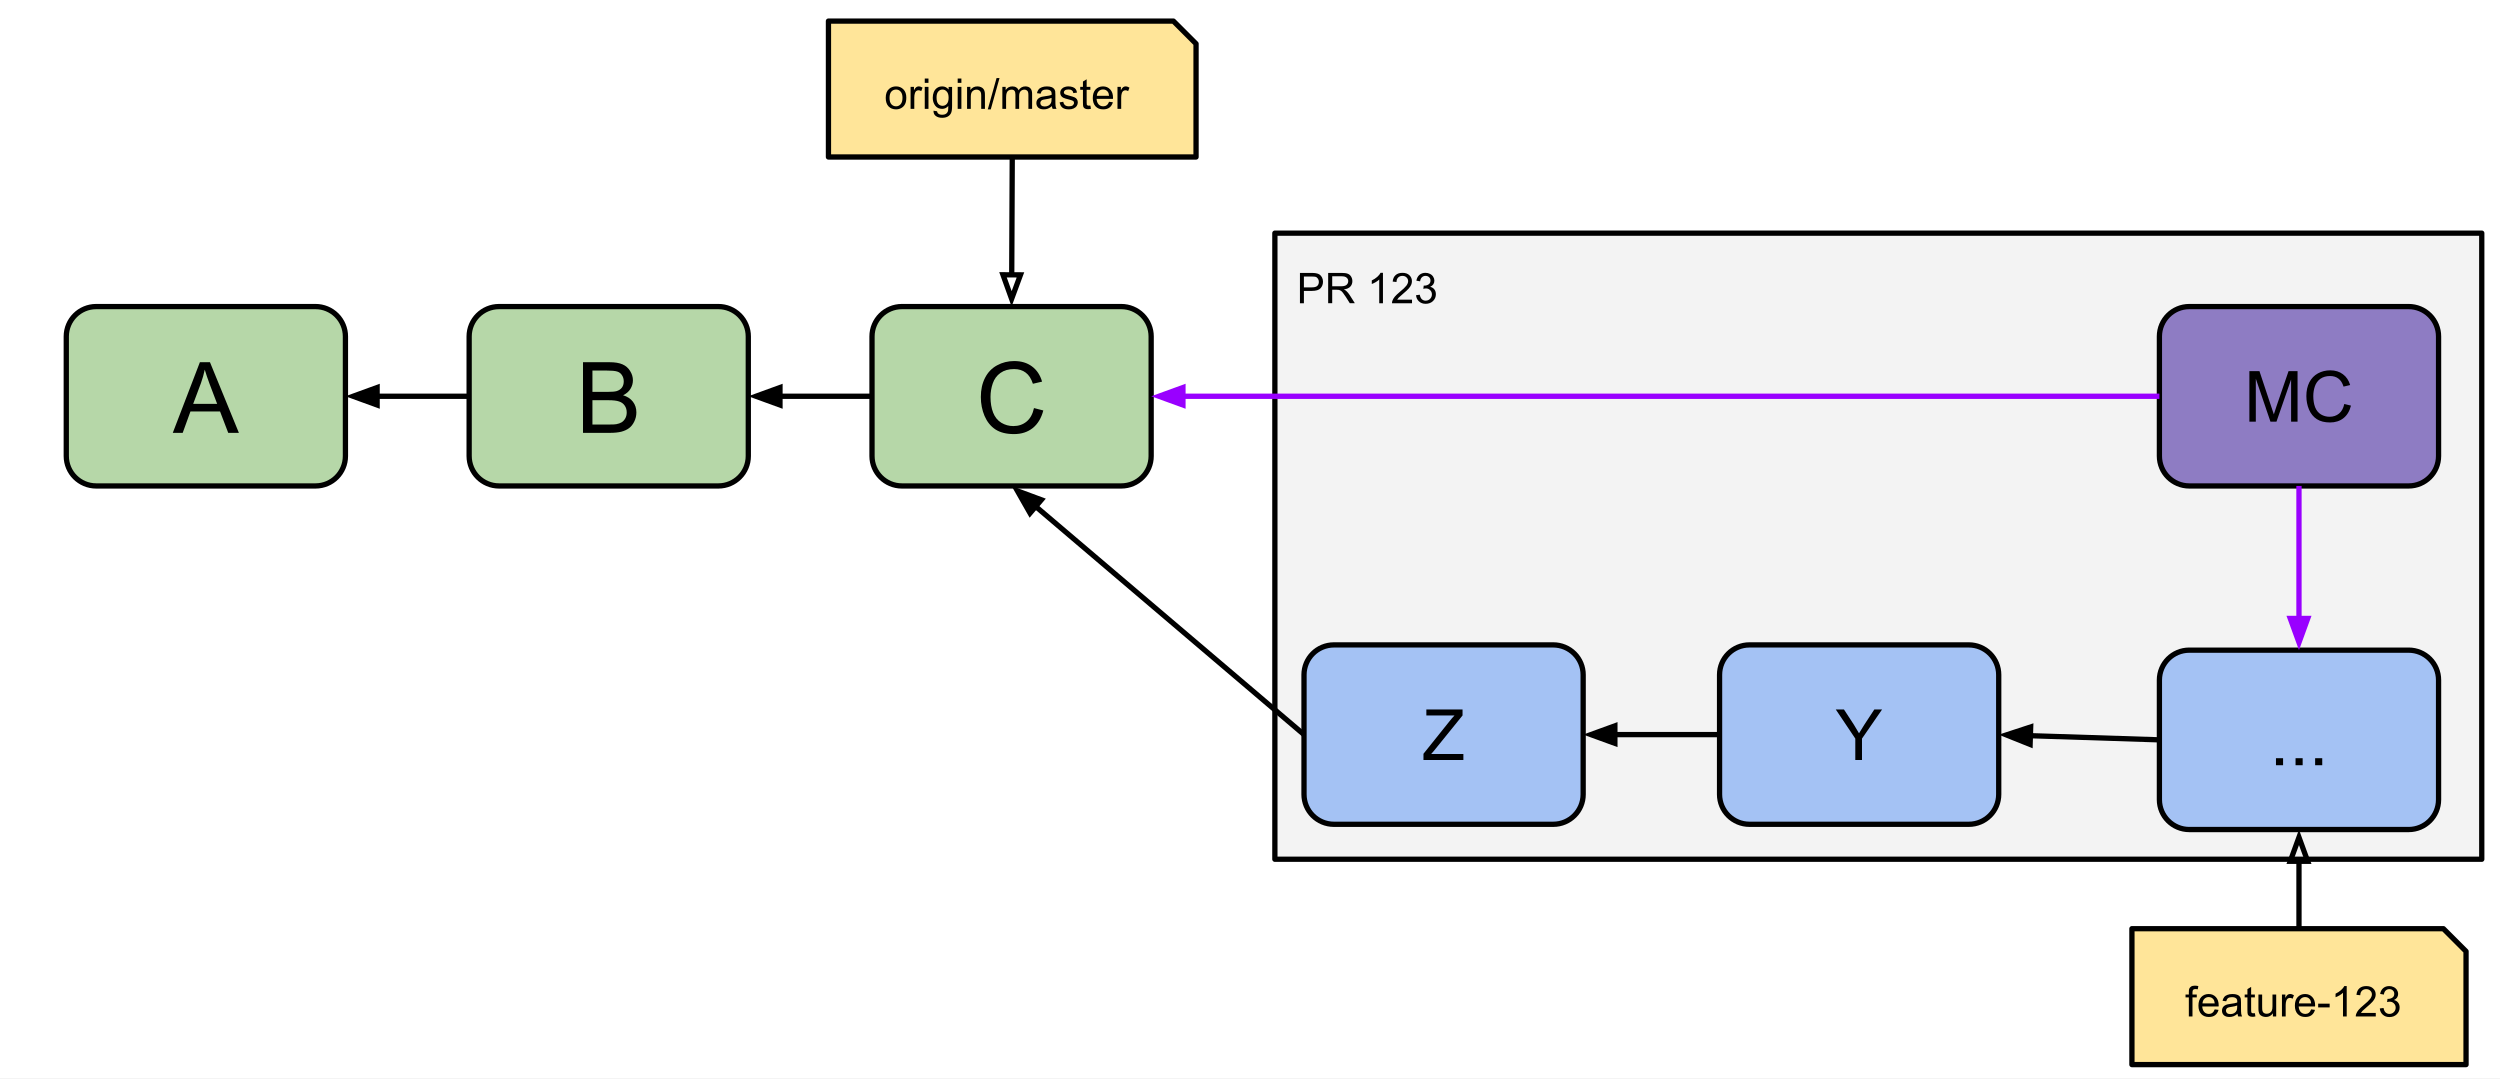
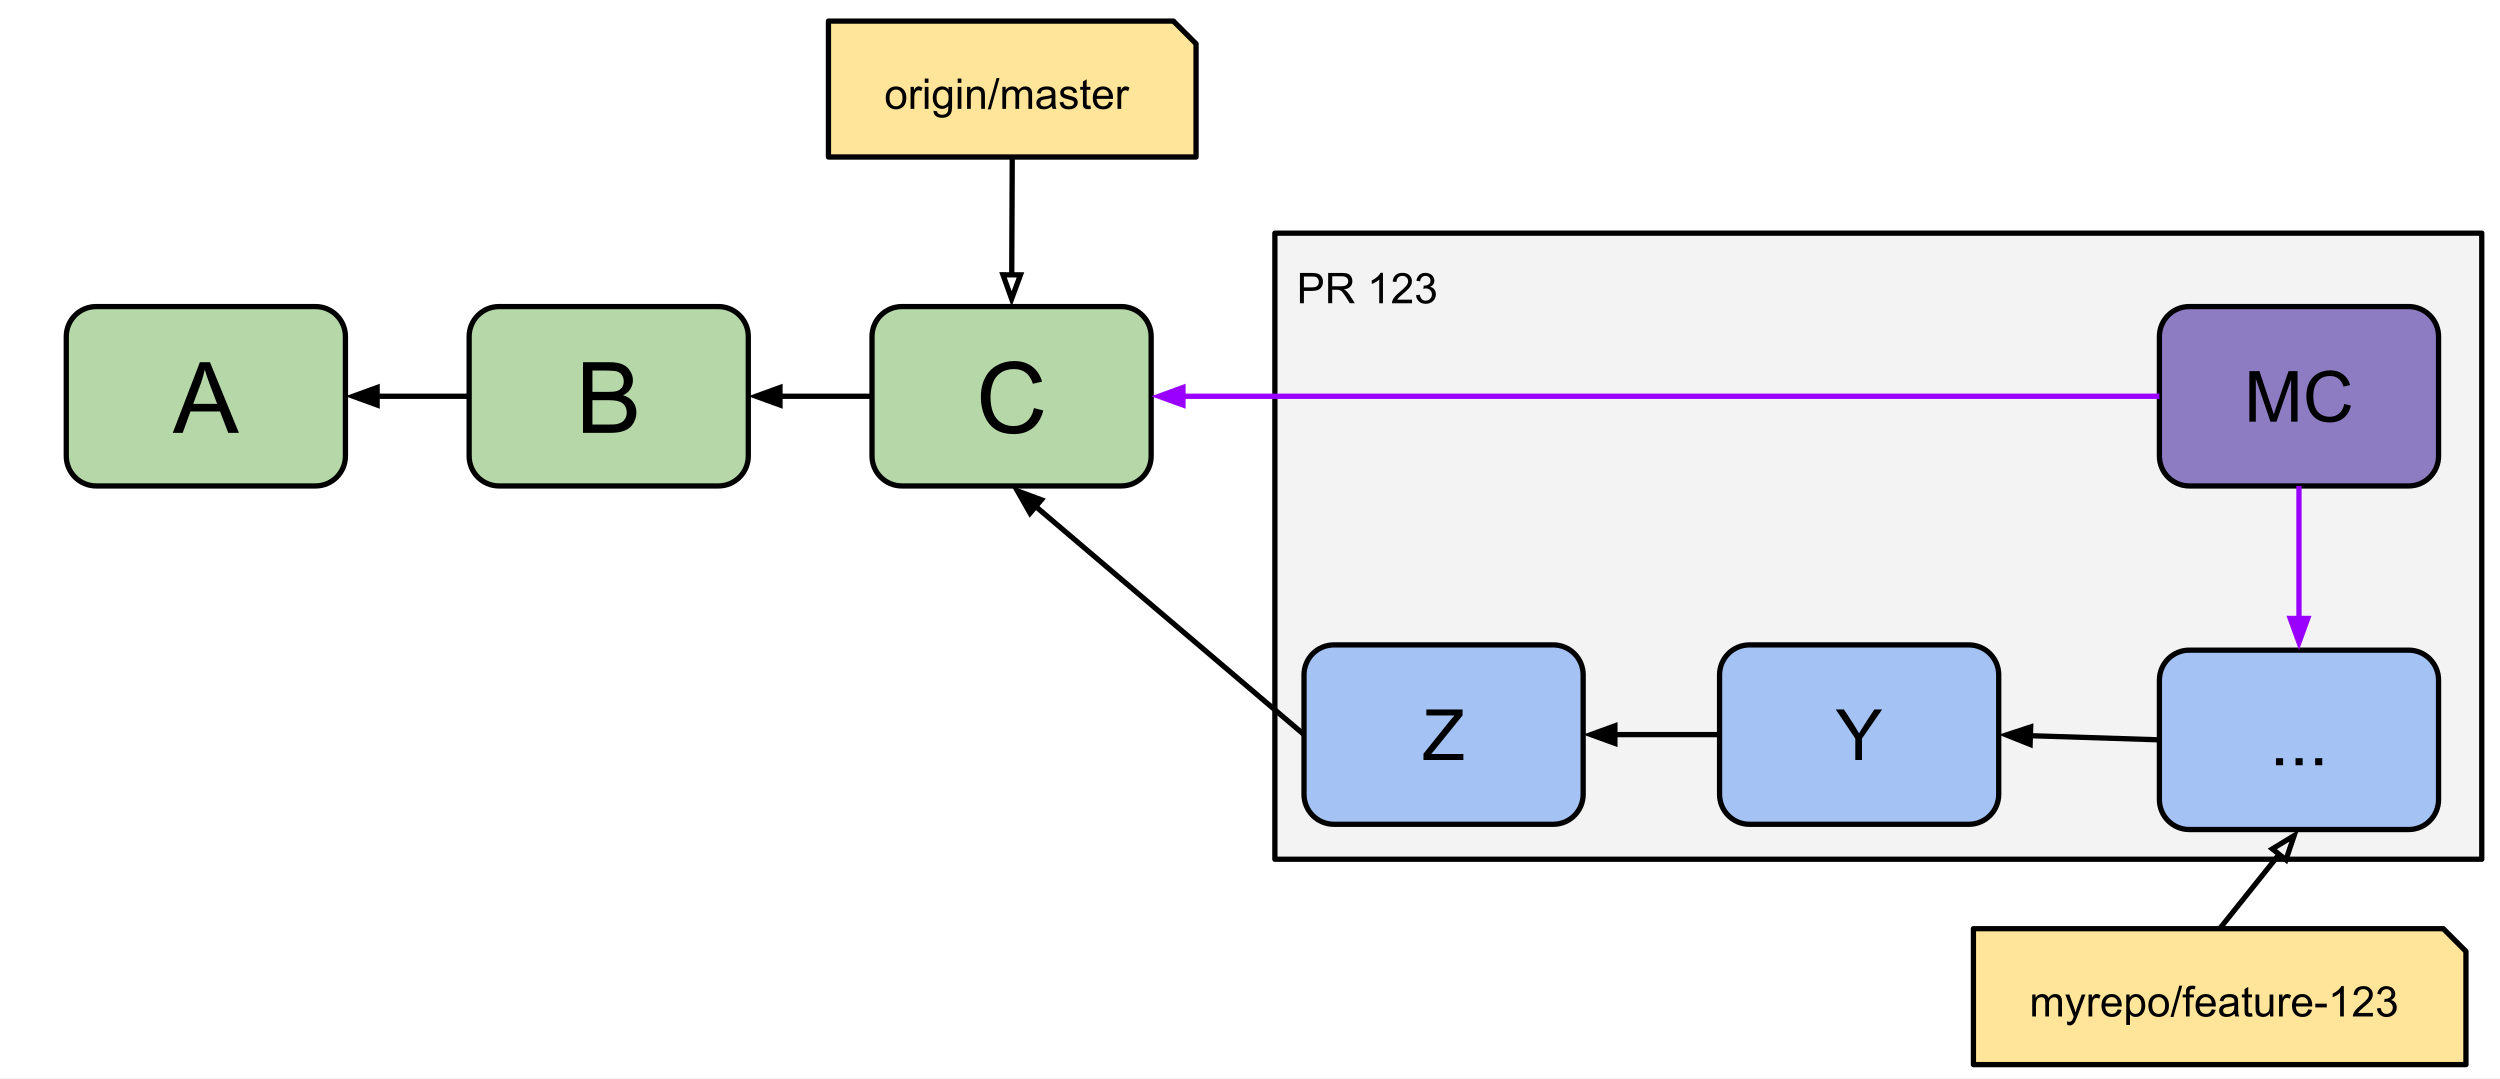
<svg xmlns="http://www.w3.org/2000/svg" version="1.1" viewBox="0.0 0.0 472.745 203.892" fill="none" stroke="none" stroke-linecap="square" stroke-miterlimit="10">
  <clipPath id="p.0">
    <path d="m0 0l472.745 0l0 203.892l-472.745 0l0 -203.892z" clip-rule="nonzero" />
  </clipPath>
  <g clip-path="url(#p.0)">
    <path fill="#ffffff" d="m0 0l472.745 0l0 203.892l-472.745 0z" fill-rule="evenodd" />
    <path fill="#f3f3f3" d="m241.076 44.089l228.22 0l0 118.394l-228.22 0z" fill-rule="evenodd" />
    <path stroke="#000000" stroke-width="1.0" stroke-linejoin="round" stroke-linecap="butt" d="m241.076 44.089l228.22 0l0 118.394l-228.22 0z" fill-rule="evenodd" />
    <path fill="#b6d7a8" d="m12.533 63.625l0 0c0 -3.122 2.531 -5.654 5.654 -5.654l41.48 0c1.499 0 2.937 0.596 3.998 1.656c1.06 1.06 1.656 2.498 1.656 3.998l0 22.614c0 3.122 -2.531 5.654 -5.654 5.654l-41.48 0c-3.122 0 -5.654 -2.531 -5.654 -5.654z" fill-rule="evenodd" />
    <path stroke="#000000" stroke-width="1.0" stroke-linejoin="round" stroke-linecap="butt" d="m12.533 63.625l0 0c0 -3.122 2.531 -5.654 5.654 -5.654l41.48 0c1.499 0 2.937 0.596 3.998 1.656c1.06 1.06 1.656 2.498 1.656 3.998l0 22.614c0 3.122 -2.531 5.654 -5.654 5.654l-41.48 0c-3.122 0 -5.654 -2.531 -5.654 -5.654z" fill-rule="evenodd" />
    <path fill="#000000" d="m32.673 81.852l5.125 -13.359l1.906 0l5.469 13.359l-2.016 0l-1.547 -4.047l-5.594 0l-1.469 4.047l-1.875 0zm3.859 -5.484l4.531 0l-1.406 -3.703q-0.625 -1.688 -0.938 -2.766q-0.266 1.281 -0.719 2.547l-1.469 3.922z" fill-rule="nonzero" />
    <path fill="#b6d7a8" d="m88.714 63.625l0 0c0 -3.122 2.531 -5.654 5.654 -5.654l41.48 0c1.499 0 2.937 0.596 3.998 1.656c1.06 1.06 1.656 2.498 1.656 3.998l0 22.614c0 3.122 -2.531 5.654 -5.654 5.654l-41.48 0c-3.122 0 -5.654 -2.531 -5.654 -5.654z" fill-rule="evenodd" />
    <path stroke="#000000" stroke-width="1.0" stroke-linejoin="round" stroke-linecap="butt" d="m88.714 63.625l0 0c0 -3.122 2.531 -5.654 5.654 -5.654l41.48 0c1.499 0 2.937 0.596 3.998 1.656c1.06 1.06 1.656 2.498 1.656 3.998l0 22.614c0 3.122 -2.531 5.654 -5.654 5.654l-41.48 0c-3.122 0 -5.654 -2.531 -5.654 -5.654z" fill-rule="evenodd" />
    <path fill="#000000" d="m110.245 81.852l0 -13.359l5.016 0q1.531 0 2.453 0.406q0.922 0.406 1.438 1.25q0.531 0.844 0.531 1.766q0 0.859 -0.469 1.625q-0.453 0.75 -1.391 1.203q1.203 0.359 1.859 1.219q0.656 0.859 0.656 2.016q0 0.938 -0.406 1.75q-0.391 0.797 -0.984 1.234q-0.578 0.438 -1.453 0.672q-0.875 0.219 -2.156 0.219l-5.094 0zm1.781 -7.75l2.875 0q1.188 0 1.688 -0.141q0.672 -0.203 1.016 -0.672q0.344 -0.469 0.344 -1.172q0 -0.656 -0.328 -1.156q-0.312 -0.516 -0.906 -0.703q-0.594 -0.188 -2.031 -0.188l-2.656 0l0 4.031zm0 6.172l3.312 0q0.859 0 1.203 -0.062q0.609 -0.109 1.016 -0.359q0.422 -0.266 0.688 -0.75q0.266 -0.484 0.266 -1.125q0 -0.75 -0.391 -1.297q-0.375 -0.547 -1.062 -0.766q-0.672 -0.234 -1.953 -0.234l-3.078 0l0 4.594z" fill-rule="nonzero" />
    <path fill="#b6d7a8" d="m164.895 63.625l0 0c0 -3.122 2.531 -5.654 5.654 -5.654l41.48 0c1.499 0 2.937 0.596 3.998 1.656c1.06 1.06 1.656 2.498 1.656 3.998l0 22.614c0 3.122 -2.531 5.654 -5.654 5.654l-41.48 0c-3.122 0 -5.654 -2.531 -5.654 -5.654z" fill-rule="evenodd" />
    <path stroke="#000000" stroke-width="1.0" stroke-linejoin="round" stroke-linecap="butt" d="m164.895 63.625l0 0c0 -3.122 2.531 -5.654 5.654 -5.654l41.48 0c1.499 0 2.937 0.596 3.998 1.656c1.06 1.06 1.656 2.498 1.656 3.998l0 22.614c0 3.122 -2.531 5.654 -5.654 5.654l-41.48 0c-3.122 0 -5.654 -2.531 -5.654 -5.654z" fill-rule="evenodd" />
    <path fill="#000000" d="m195.521 77.164l1.766 0.453q-0.562 2.172 -2.0 3.328q-1.438 1.141 -3.531 1.141q-2.156 0 -3.516 -0.875q-1.344 -0.891 -2.062 -2.547q-0.703 -1.672 -0.703 -3.594q0 -2.078 0.797 -3.625q0.797 -1.562 2.266 -2.359q1.484 -0.812 3.25 -0.812q2.0 0 3.359 1.016q1.375 1.016 1.906 2.875l-1.734 0.406q-0.469 -1.453 -1.359 -2.109q-0.875 -0.672 -2.203 -0.672q-1.547 0 -2.578 0.734q-1.031 0.734 -1.453 1.984q-0.422 1.234 -0.422 2.562q0 1.703 0.5 2.969q0.5 1.266 1.547 1.906q1.047 0.625 2.266 0.625q1.484 0 2.516 -0.859q1.031 -0.859 1.391 -2.547z" fill-rule="nonzero" />
    <path fill="#a4c2f4" d="m246.585 127.604l0 0c0 -3.122 2.531 -5.654 5.654 -5.654l41.48 0c1.499 0 2.937 0.596 3.998 1.656c1.06 1.06 1.656 2.498 1.656 3.998l0 22.614c0 3.122 -2.531 5.654 -5.654 5.654l-41.48 0c-3.122 0 -5.654 -2.531 -5.654 -5.654z" fill-rule="evenodd" />
    <path stroke="#000000" stroke-width="1.0" stroke-linejoin="round" stroke-linecap="butt" d="m246.585 127.604l0 0c0 -3.122 2.531 -5.654 5.654 -5.654l41.48 0c1.499 0 2.937 0.596 3.998 1.656c1.06 1.06 1.656 2.498 1.656 3.998l0 22.614c0 3.122 -2.531 5.654 -5.654 5.654l-41.48 0c-3.122 0 -5.654 -2.531 -5.654 -5.654z" fill-rule="evenodd" />
    <path fill="#000000" d="m269.174 143.711l0 -1.172l4.891 -6.109q0.516 -0.656 0.984 -1.141l-5.328 0l0 -1.125l6.844 0l0 1.125l-5.359 6.625l-0.578 0.672l6.094 0l0 1.125l-7.547 0z" fill-rule="nonzero" />
    <path fill="#a4c2f4" d="m325.165 127.604l0 0c0 -3.122 2.531 -5.654 5.654 -5.654l41.48 0c1.499 0 2.937 0.596 3.998 1.656c1.06 1.06 1.656 2.498 1.656 3.998l0 22.614c0 3.122 -2.531 5.654 -5.654 5.654l-41.48 0c-3.122 0 -5.654 -2.531 -5.654 -5.654z" fill-rule="evenodd" />
    <path stroke="#000000" stroke-width="1.0" stroke-linejoin="round" stroke-linecap="butt" d="m325.165 127.604l0 0c0 -3.122 2.531 -5.654 5.654 -5.654l41.48 0c1.499 0 2.937 0.596 3.998 1.656c1.06 1.06 1.656 2.498 1.656 3.998l0 22.614c0 3.122 -2.531 5.654 -5.654 5.654l-41.48 0c-3.122 0 -5.654 -2.531 -5.654 -5.654z" fill-rule="evenodd" />
    <path fill="#000000" d="m350.833 143.711l0 -4.047l-3.688 -5.5l1.547 0l1.875 2.875q0.516 0.812 0.969 1.625q0.438 -0.75 1.047 -1.688l1.844 -2.812l1.469 0l-3.797 5.5l0 4.047l-1.266 0z" fill-rule="nonzero" />
    <path fill="#a4c2f4" d="m408.339 128.596l0 0c0 -3.122 2.531 -5.654 5.654 -5.654l41.48 0c1.499 0 2.937 0.596 3.998 1.656c1.06 1.06 1.656 2.498 1.656 3.998l0 22.614c0 3.122 -2.531 5.654 -5.654 5.654l-41.48 0c-3.122 0 -5.654 -2.531 -5.654 -5.654z" fill-rule="evenodd" />
    <path stroke="#000000" stroke-width="1.0" stroke-linejoin="round" stroke-linecap="butt" d="m408.339 128.596l0 0c0 -3.122 2.531 -5.654 5.654 -5.654l41.48 0c1.499 0 2.937 0.596 3.998 1.656c1.06 1.06 1.656 2.498 1.656 3.998l0 22.614c0 3.122 -2.531 5.654 -5.654 5.654l-41.48 0c-3.122 0 -5.654 -2.531 -5.654 -5.654z" fill-rule="evenodd" />
    <path fill="#000000" d="m430.381 144.703l0 -1.328l1.344 0l0 1.328l-1.344 0zm3.703 0l0 -1.328l1.344 0l0 1.328l-1.344 0zm3.703 0l0 -1.328l1.344 0l0 1.328l-1.344 0z" fill-rule="nonzero" />
    <path fill="#000000" fill-opacity="0.0" d="m88.714 74.932l-23.402 0" fill-rule="evenodd" />
    <path stroke="#000000" stroke-width="1.0" stroke-linejoin="round" stroke-linecap="butt" d="m88.714 74.932l-17.402 0" fill-rule="evenodd" />
    <path fill="#000000" stroke="#000000" stroke-width="1.0" stroke-linecap="butt" d="m71.312 73.28l-4.538 1.652l4.538 1.652z" fill-rule="evenodd" />
    <path fill="#000000" fill-opacity="0.0" d="m164.895 74.932l-23.402 0" fill-rule="evenodd" />
    <path stroke="#000000" stroke-width="1.0" stroke-linejoin="round" stroke-linecap="butt" d="m164.895 74.932l-17.402 0" fill-rule="evenodd" />
    <path fill="#000000" stroke="#000000" stroke-width="1.0" stroke-linecap="butt" d="m147.493 73.28l-4.538 1.652l4.538 1.652z" fill-rule="evenodd" />
    <path fill="#000000" fill-opacity="0.0" d="m246.585 138.911l-55.307 -47.024" fill-rule="evenodd" />
    <path stroke="#000000" stroke-width="1.0" stroke-linejoin="round" stroke-linecap="butt" d="m246.585 138.911l-50.736 -43.137" fill-rule="evenodd" />
    <path fill="#000000" stroke="#000000" stroke-width="1.0" stroke-linecap="butt" d="m196.919 94.515l-4.527 -1.681l2.387 4.198z" fill-rule="evenodd" />
    <path fill="#000000" fill-opacity="0.0" d="m325.165 138.911l-25.795 0" fill-rule="evenodd" />
    <path stroke="#000000" stroke-width="1.0" stroke-linejoin="round" stroke-linecap="butt" d="m325.165 138.911l-19.795 0" fill-rule="evenodd" />
    <path fill="#000000" stroke="#000000" stroke-width="1.0" stroke-linecap="butt" d="m305.37 137.259l-4.538 1.652l4.538 1.652z" fill-rule="evenodd" />
    <path fill="#ffe599" d="m156.659 3.987l65.228 0l4.284 4.284l0 21.417l-69.512 0z" fill-rule="evenodd" />
    <path stroke="#000000" stroke-width="1.0" stroke-linejoin="round" stroke-linecap="butt" d="m156.659 3.987l65.228 0l4.284 4.284l0 21.417l-69.512 0z" fill-rule="evenodd" />
    <path fill="#000000" d="m167.49 18.51q0 -1.156 0.641 -1.703q0.531 -0.469 1.312 -0.469q0.844 0 1.391 0.562q0.547 0.562 0.547 1.547q0 0.812 -0.25 1.266q-0.234 0.453 -0.703 0.719q-0.453 0.25 -0.984 0.25q-0.875 0 -1.422 -0.562q-0.531 -0.562 -0.531 -1.609zm0.719 0q0 0.797 0.344 1.203q0.359 0.391 0.891 0.391q0.516 0 0.859 -0.391q0.359 -0.406 0.359 -1.219q0 -0.781 -0.359 -1.172q-0.344 -0.391 -0.859 -0.391q-0.531 0 -0.891 0.391q-0.344 0.391 -0.344 1.188zm3.98 2.078l0 -4.156l0.641 0l0 0.641q0.234 -0.453 0.438 -0.594q0.219 -0.141 0.453 -0.141q0.359 0 0.734 0.234l-0.25 0.656q-0.25 -0.156 -0.516 -0.156q-0.234 0 -0.422 0.141q-0.172 0.141 -0.25 0.375q-0.125 0.375 -0.125 0.828l0 2.172l-0.703 0zm2.68 -4.922l0 -0.812l0.703 0l0 0.812l-0.703 0zm0 4.922l0 -4.156l0.703 0l0 4.156l-0.703 0zm1.652 0.344l0.672 0.109q0.047 0.312 0.25 0.453q0.25 0.203 0.703 0.203q0.5 0 0.766 -0.203q0.266 -0.188 0.359 -0.547q0.047 -0.219 0.047 -0.906q-0.469 0.547 -1.156 0.547q-0.844 0 -1.312 -0.609q-0.469 -0.625 -0.469 -1.484q0 -0.594 0.203 -1.094q0.219 -0.516 0.625 -0.781q0.406 -0.281 0.969 -0.281q0.734 0 1.203 0.594l0 -0.5l0.656 0l0 3.594q0 0.969 -0.203 1.375q-0.203 0.406 -0.625 0.641q-0.422 0.234 -1.047 0.234q-0.75 0 -1.203 -0.344q-0.453 -0.328 -0.438 -1.0zm0.578 -2.5q0 0.828 0.312 1.203q0.328 0.375 0.828 0.375q0.484 0 0.812 -0.375q0.328 -0.375 0.328 -1.172q0 -0.766 -0.344 -1.141q-0.344 -0.391 -0.812 -0.391q-0.469 0 -0.797 0.375q-0.328 0.375 -0.328 1.125zm3.996 -2.766l0 -0.812l0.703 0l0 0.812l-0.703 0zm0 4.922l0 -4.156l0.703 0l0 4.156l-0.703 0zm1.777 0l0 -4.156l0.625 0l0 0.594q0.469 -0.688 1.328 -0.688q0.375 0 0.688 0.141q0.312 0.141 0.469 0.359q0.156 0.219 0.219 0.516q0.047 0.188 0.047 0.688l0 2.547l-0.703 0l0 -2.531q0 -0.422 -0.094 -0.625q-0.078 -0.219 -0.297 -0.344q-0.203 -0.141 -0.484 -0.141q-0.438 0 -0.766 0.297q-0.328 0.281 -0.328 1.078l0 2.266l-0.703 0zm3.918 0.094l1.656 -5.922l0.562 0l-1.656 5.922l-0.562 0zm2.754 -0.094l0 -4.156l0.625 0l0 0.594q0.203 -0.312 0.516 -0.5q0.328 -0.188 0.75 -0.188q0.453 0 0.75 0.203q0.297 0.188 0.422 0.531q0.484 -0.734 1.281 -0.734q0.609 0 0.938 0.344q0.344 0.344 0.344 1.062l0 2.844l-0.703 0l0 -2.609q0 -0.422 -0.078 -0.609q-0.062 -0.188 -0.25 -0.297q-0.172 -0.125 -0.406 -0.125q-0.438 0 -0.734 0.297q-0.281 0.297 -0.281 0.938l0 2.406l-0.703 0l0 -2.703q0 -0.469 -0.172 -0.703q-0.172 -0.234 -0.562 -0.234q-0.297 0 -0.562 0.156q-0.25 0.156 -0.359 0.469q-0.109 0.297 -0.109 0.859l0 2.156l-0.703 0zm9.367 -0.516q-0.391 0.328 -0.75 0.469q-0.359 0.141 -0.781 0.141q-0.672 0 -1.047 -0.328q-0.359 -0.344 -0.359 -0.859q0 -0.312 0.125 -0.562q0.141 -0.25 0.359 -0.391q0.234 -0.156 0.516 -0.234q0.203 -0.062 0.625 -0.109q0.859 -0.109 1.25 -0.25q0.016 -0.141 0.016 -0.172q0 -0.438 -0.203 -0.609q-0.266 -0.234 -0.797 -0.234q-0.5 0 -0.734 0.172q-0.234 0.172 -0.359 0.609l-0.688 -0.094q0.094 -0.438 0.312 -0.703q0.219 -0.281 0.625 -0.422q0.406 -0.156 0.938 -0.156q0.531 0 0.859 0.125q0.344 0.125 0.5 0.328q0.156 0.188 0.219 0.469q0.031 0.188 0.031 0.656l0 0.938q0 0.969 0.047 1.234q0.047 0.266 0.172 0.5l-0.734 0q-0.109 -0.219 -0.141 -0.516zm-0.062 -1.562q-0.375 0.156 -1.141 0.266q-0.438 0.062 -0.625 0.141q-0.172 0.078 -0.266 0.234q-0.094 0.141 -0.094 0.328q0 0.281 0.203 0.469q0.219 0.188 0.625 0.188q0.406 0 0.719 -0.172q0.328 -0.188 0.469 -0.5q0.109 -0.234 0.109 -0.703l0 -0.25zm1.527 0.844l0.688 -0.109q0.062 0.406 0.328 0.641q0.266 0.219 0.75 0.219q0.484 0 0.719 -0.188q0.234 -0.203 0.234 -0.469q0 -0.25 -0.203 -0.375q-0.141 -0.094 -0.719 -0.25q-0.781 -0.188 -1.078 -0.328q-0.297 -0.141 -0.453 -0.391q-0.156 -0.266 -0.156 -0.562q0 -0.281 0.125 -0.516q0.141 -0.234 0.359 -0.391q0.156 -0.125 0.438 -0.203q0.281 -0.094 0.609 -0.094q0.484 0 0.859 0.141q0.375 0.141 0.547 0.391q0.172 0.234 0.234 0.641l-0.688 0.094q-0.047 -0.328 -0.266 -0.5q-0.219 -0.188 -0.641 -0.188q-0.484 0 -0.688 0.172q-0.203 0.156 -0.203 0.375q0 0.125 0.078 0.234q0.094 0.125 0.281 0.188q0.094 0.047 0.609 0.188q0.75 0.203 1.047 0.328q0.297 0.125 0.453 0.375q0.172 0.234 0.172 0.594q0 0.344 -0.203 0.656q-0.203 0.312 -0.594 0.484q-0.375 0.172 -0.875 0.172q-0.797 0 -1.234 -0.328q-0.422 -0.344 -0.531 -1.0zm5.812 0.609l0.109 0.609q-0.297 0.078 -0.531 0.078q-0.391 0 -0.609 -0.125q-0.203 -0.125 -0.297 -0.312q-0.078 -0.203 -0.078 -0.844l0 -2.391l-0.516 0l0 -0.547l0.516 0l0 -1.016l0.703 -0.422l0 1.438l0.703 0l0 0.547l-0.703 0l0 2.438q0 0.297 0.031 0.391q0.047 0.078 0.125 0.125q0.078 0.047 0.234 0.047q0.125 0 0.312 -0.016zm3.535 -0.719l0.719 0.094q-0.172 0.641 -0.641 1.0q-0.453 0.344 -1.188 0.344q-0.906 0 -1.438 -0.562q-0.531 -0.562 -0.531 -1.578q0 -1.047 0.531 -1.625q0.547 -0.578 1.406 -0.578q0.828 0 1.359 0.578q0.531 0.562 0.531 1.594q0 0.062 -0.016 0.188l-3.094 0q0.047 0.672 0.391 1.047q0.344 0.359 0.875 0.359q0.375 0 0.641 -0.203q0.281 -0.203 0.453 -0.656zm-2.312 -1.125l2.312 0q-0.047 -0.531 -0.266 -0.797q-0.328 -0.406 -0.875 -0.406q-0.484 0 -0.812 0.328q-0.328 0.328 -0.359 0.875zm3.902 2.469l0 -4.156l0.641 0l0 0.641q0.234 -0.453 0.438 -0.594q0.219 -0.141 0.453 -0.141q0.359 0 0.734 0.234l-0.25 0.656q-0.25 -0.156 -0.516 -0.156q-0.234 0 -0.422 0.141q-0.172 0.141 -0.25 0.375q-0.125 0.375 -0.125 0.828l0 2.172l-0.703 0z" fill-rule="nonzero" />
    <path fill="#000000" fill-opacity="0.0" d="m191.415 29.688l-0.126 28.283" fill-rule="evenodd" />
    <path stroke="#000000" stroke-width="1.0" stroke-linejoin="round" stroke-linecap="butt" d="m191.415 29.688l-0.099 22.284" fill-rule="evenodd" />
    <path stroke="#000000" stroke-width="1.0" stroke-linecap="butt" d="m189.664 51.964l1.632 4.545l1.672 -4.531z" fill-rule="evenodd" />
    <path fill="#000000" fill-opacity="0.0" d="m408.339 139.903l-30.394 -0.976" fill-rule="evenodd" />
    <path stroke="#000000" stroke-width="1.0" stroke-linejoin="round" stroke-linecap="butt" d="m408.339 139.903l-24.397 -0.784" fill-rule="evenodd" />
    <path fill="#000000" stroke="#000000" stroke-width="1.0" stroke-linecap="butt" d="m383.995 137.468l-4.589 1.505l4.483 1.797z" fill-rule="evenodd" />
    <path fill="#000000" fill-opacity="0.0" d="m236.192 40.661l63.181 0l0 26.142l-63.181 0z" fill-rule="evenodd" />
    <path fill="#000000" d="m245.817 57.341l0 -5.734l2.156 0q0.562 0 0.875 0.062q0.422 0.062 0.703 0.266q0.281 0.203 0.453 0.562q0.172 0.344 0.172 0.766q0 0.734 -0.469 1.25q-0.453 0.5 -1.672 0.5l-1.469 0l0 2.328l-0.75 0zm0.75 -3.0l1.484 0q0.734 0 1.031 -0.266q0.312 -0.281 0.312 -0.781q0 -0.359 -0.188 -0.609q-0.172 -0.266 -0.469 -0.344q-0.188 -0.047 -0.703 -0.047l-1.469 0l0 2.047zm4.586 3.0l0 -5.734l2.547 0q0.766 0 1.156 0.156q0.406 0.156 0.641 0.547q0.234 0.391 0.234 0.859q0 0.609 -0.391 1.031q-0.391 0.422 -1.219 0.531q0.297 0.141 0.453 0.281q0.344 0.312 0.641 0.766l0.984 1.562l-0.953 0l-0.75 -1.188q-0.328 -0.516 -0.547 -0.781q-0.219 -0.281 -0.391 -0.391q-0.172 -0.109 -0.344 -0.156q-0.125 -0.031 -0.422 -0.031l-0.875 0l0 2.547l-0.766 0zm0.766 -3.203l1.625 0q0.516 0 0.812 -0.109q0.297 -0.109 0.438 -0.344q0.156 -0.234 0.156 -0.516q0 -0.406 -0.297 -0.656q-0.281 -0.266 -0.922 -0.266l-1.812 0l0 1.891zm9.594 3.203l-0.703 0l0 -4.484q-0.25 0.25 -0.672 0.5q-0.406 0.234 -0.734 0.344l0 -0.672q0.594 -0.281 1.031 -0.672q0.438 -0.391 0.625 -0.766l0.453 0l0 5.75zm5.496 -0.672l0 0.672l-3.781 0q-0.016 -0.25 0.078 -0.484q0.141 -0.391 0.453 -0.766q0.328 -0.375 0.922 -0.875q0.938 -0.766 1.266 -1.203q0.328 -0.453 0.328 -0.844q0 -0.422 -0.297 -0.703q-0.297 -0.297 -0.781 -0.297q-0.5 0 -0.812 0.312q-0.297 0.297 -0.312 0.844l-0.719 -0.078q0.078 -0.812 0.562 -1.234q0.484 -0.422 1.297 -0.422q0.828 0 1.297 0.453q0.484 0.453 0.484 1.141q0 0.344 -0.141 0.672q-0.141 0.328 -0.469 0.703q-0.312 0.359 -1.078 1.0q-0.625 0.531 -0.812 0.719q-0.172 0.188 -0.297 0.391l2.812 0zm0.762 -0.844l0.703 -0.094q0.109 0.594 0.406 0.859q0.297 0.266 0.703 0.266q0.5 0 0.844 -0.344q0.344 -0.344 0.344 -0.844q0 -0.484 -0.328 -0.797q-0.312 -0.328 -0.797 -0.328q-0.203 0 -0.5 0.078l0.078 -0.609q0.078 0 0.125 0q0.438 0 0.797 -0.234q0.359 -0.234 0.359 -0.719q0 -0.391 -0.266 -0.641q-0.25 -0.25 -0.672 -0.25q-0.406 0 -0.688 0.266q-0.266 0.25 -0.344 0.766l-0.703 -0.125q0.125 -0.703 0.578 -1.094q0.469 -0.391 1.141 -0.391q0.469 0 0.859 0.203q0.406 0.203 0.609 0.547q0.219 0.344 0.219 0.734q0 0.375 -0.203 0.688q-0.203 0.297 -0.594 0.469q0.516 0.125 0.797 0.5q0.281 0.359 0.281 0.922q0 0.75 -0.547 1.281q-0.547 0.516 -1.391 0.516q-0.75 0 -1.25 -0.453q-0.5 -0.453 -0.562 -1.172z" fill-rule="nonzero" />
    <path fill="#8e7cc3" d="m408.339 63.625l0 0c0 -3.122 2.531 -5.654 5.654 -5.654l41.48 0c1.499 0 2.937 0.596 3.998 1.656c1.06 1.06 1.656 2.498 1.656 3.998l0 22.614c0 3.122 -2.531 5.654 -5.654 5.654l-41.48 0c-3.122 0 -5.654 -2.531 -5.654 -5.654z" fill-rule="evenodd" />
    <path stroke="#000000" stroke-width="1.0" stroke-linejoin="round" stroke-linecap="butt" d="m408.339 63.625l0 0c0 -3.122 2.531 -5.654 5.654 -5.654l41.48 0c1.499 0 2.937 0.596 3.998 1.656c1.06 1.06 1.656 2.498 1.656 3.998l0 22.614c0 3.122 -2.531 5.654 -5.654 5.654l-41.48 0c-3.122 0 -5.654 -2.531 -5.654 -5.654z" fill-rule="evenodd" />
    <path fill="#000000" d="m425.353 79.732l0 -9.547l1.906 0l2.25 6.766q0.312 0.938 0.469 1.406q0.156 -0.516 0.5 -1.531l2.281 -6.641l1.703 0l0 9.547l-1.219 0l0 -7.984l-2.766 7.984l-1.141 0l-2.766 -8.125l0 8.125l-1.219 0zm17.946 -3.344l1.266 0.312q-0.391 1.562 -1.422 2.375q-1.031 0.812 -2.531 0.812q-1.531 0 -2.5 -0.625q-0.969 -0.625 -1.484 -1.812q-0.5 -1.188 -0.5 -2.562q0 -1.484 0.562 -2.594q0.578 -1.109 1.625 -1.688q1.062 -0.578 2.328 -0.578q1.422 0 2.391 0.734q0.984 0.719 1.375 2.047l-1.25 0.297q-0.328 -1.047 -0.969 -1.516q-0.625 -0.484 -1.578 -0.484q-1.094 0 -1.844 0.531q-0.734 0.531 -1.031 1.422q-0.297 0.875 -0.297 1.828q0 1.219 0.344 2.125q0.359 0.906 1.109 1.359q0.75 0.438 1.625 0.438q1.062 0 1.797 -0.609q0.734 -0.609 0.984 -1.812z" fill-rule="nonzero" />
    <path fill="#000000" fill-opacity="0.0" d="m434.732 91.892l0 31.055" fill-rule="evenodd" />
    <path stroke="#9900ff" stroke-width="1.0" stroke-linejoin="round" stroke-linecap="butt" d="m434.732 91.892l0 25.055" fill-rule="evenodd" />
    <path fill="#9900ff" stroke="#9900ff" stroke-width="1.0" stroke-linecap="butt" d="m433.081 116.948l1.652 4.538l1.652 -4.538z" fill-rule="evenodd" />
    <path fill="#000000" fill-opacity="0.0" d="m408.339 74.932l-190.646 0" fill-rule="evenodd" />
    <path stroke="#9900ff" stroke-width="1.0" stroke-linejoin="round" stroke-linecap="butt" d="m408.339 74.932l-184.646 0" fill-rule="evenodd" />
    <path fill="#9900ff" stroke="#9900ff" stroke-width="1.0" stroke-linecap="butt" d="m223.693 73.28l-4.538 1.652l4.538 1.652z" fill-rule="evenodd" />
-     <path fill="#ffe599" d="m403.142 175.614l58.898 0l4.284 4.284l0 21.417l-63.181 0z" fill-rule="evenodd" />
-     <path stroke="#000000" stroke-width="1.0" stroke-linejoin="round" stroke-linecap="butt" d="m403.142 175.614l58.898 0l4.284 4.284l0 21.417l-63.181 0z" fill-rule="evenodd" />
-     <path fill="#000000" d="m413.906 192.215l0 -3.609l-0.625 0l0 -0.547l0.625 0l0 -0.438q0 -0.422 0.062 -0.625q0.109 -0.266 0.359 -0.438q0.266 -0.172 0.719 -0.172q0.297 0 0.656 0.078l-0.109 0.609q-0.219 -0.047 -0.406 -0.047q-0.328 0 -0.469 0.141q-0.125 0.141 -0.125 0.516l0 0.375l0.812 0l0 0.547l-0.812 0l0 3.609l-0.688 0zm4.895 -1.344l0.719 0.094q-0.172 0.641 -0.641 1.0q-0.453 0.344 -1.188 0.344q-0.906 0 -1.438 -0.562q-0.531 -0.562 -0.531 -1.578q0 -1.047 0.531 -1.625q0.547 -0.578 1.406 -0.578q0.828 0 1.359 0.578q0.531 0.562 0.531 1.594q0 0.062 -0.016 0.188l-3.094 0q0.047 0.672 0.391 1.047q0.344 0.359 0.875 0.359q0.375 0 0.641 -0.203q0.281 -0.203 0.453 -0.656zm-2.312 -1.125l2.312 0q-0.047 -0.531 -0.266 -0.797q-0.328 -0.406 -0.875 -0.406q-0.484 0 -0.812 0.328q-0.328 0.328 -0.359 0.875zm6.621 1.953q-0.391 0.328 -0.75 0.469q-0.359 0.141 -0.781 0.141q-0.672 0 -1.047 -0.328q-0.359 -0.344 -0.359 -0.859q0 -0.312 0.125 -0.562q0.141 -0.25 0.359 -0.391q0.234 -0.156 0.516 -0.234q0.203 -0.062 0.625 -0.109q0.859 -0.109 1.25 -0.25q0.016 -0.141 0.016 -0.172q0 -0.438 -0.203 -0.609q-0.266 -0.234 -0.797 -0.234q-0.5 0 -0.734 0.172q-0.234 0.172 -0.359 0.609l-0.688 -0.094q0.094 -0.438 0.312 -0.703q0.219 -0.281 0.625 -0.422q0.406 -0.156 0.938 -0.156q0.531 0 0.859 0.125q0.344 0.125 0.5 0.328q0.156 0.188 0.219 0.469q0.031 0.188 0.031 0.656l0 0.938q0 0.969 0.047 1.234q0.047 0.266 0.172 0.5l-0.734 0q-0.109 -0.219 -0.141 -0.516zm-0.062 -1.562q-0.375 0.156 -1.141 0.266q-0.438 0.062 -0.625 0.141q-0.172 0.078 -0.266 0.234q-0.094 0.141 -0.094 0.328q0 0.281 0.203 0.469q0.219 0.188 0.625 0.188q0.406 0 0.719 -0.172q0.328 -0.188 0.469 -0.5q0.109 -0.234 0.109 -0.703l0 -0.25zm3.34 1.453l0.109 0.609q-0.297 0.078 -0.531 0.078q-0.391 0 -0.609 -0.125q-0.203 -0.125 -0.297 -0.312q-0.078 -0.203 -0.078 -0.844l0 -2.391l-0.516 0l0 -0.547l0.516 0l0 -1.016l0.703 -0.422l0 1.438l0.703 0l0 0.547l-0.703 0l0 2.438q0 0.297 0.031 0.391q0.047 0.078 0.125 0.125q0.078 0.047 0.234 0.047q0.125 0 0.312 -0.016zm3.41 0.625l0 -0.609q-0.484 0.703 -1.312 0.703q-0.375 0 -0.703 -0.141q-0.312 -0.141 -0.469 -0.344q-0.141 -0.219 -0.203 -0.531q-0.047 -0.203 -0.047 -0.656l0 -2.578l0.703 0l0 2.312q0 0.547 0.047 0.734q0.062 0.281 0.266 0.438q0.219 0.156 0.547 0.156q0.312 0 0.578 -0.156q0.281 -0.172 0.391 -0.438q0.125 -0.281 0.125 -0.812l0 -2.234l0.703 0l0 4.156l-0.625 0zm1.715 0l0 -4.156l0.641 0l0 0.641q0.234 -0.453 0.438 -0.594q0.219 -0.141 0.453 -0.141q0.359 0 0.734 0.234l-0.25 0.656q-0.25 -0.156 -0.516 -0.156q-0.234 0 -0.422 0.141q-0.172 0.141 -0.25 0.375q-0.125 0.375 -0.125 0.828l0 2.172l-0.703 0zm5.523 -1.344l0.719 0.094q-0.172 0.641 -0.641 1.0q-0.453 0.344 -1.188 0.344q-0.906 0 -1.438 -0.562q-0.531 -0.562 -0.531 -1.578q0 -1.047 0.531 -1.625q0.547 -0.578 1.406 -0.578q0.828 0 1.359 0.578q0.531 0.562 0.531 1.594q0 0.062 -0.016 0.188l-3.094 0q0.047 0.672 0.391 1.047q0.344 0.359 0.875 0.359q0.375 0 0.641 -0.203q0.281 -0.203 0.453 -0.656zm-2.312 -1.125l2.312 0q-0.047 -0.531 -0.266 -0.797q-0.328 -0.406 -0.875 -0.406q-0.484 0 -0.812 0.328q-0.328 0.328 -0.359 0.875zm3.637 0.75l0 -0.703l2.172 0l0 0.703l-2.172 0zm5.398 1.719l-0.703 0l0 -4.484q-0.25 0.25 -0.672 0.5q-0.406 0.234 -0.734 0.344l0 -0.672q0.594 -0.281 1.031 -0.672q0.438 -0.391 0.625 -0.766l0.453 0l0 5.75zm5.496 -0.672l0 0.672l-3.781 0q-0.016 -0.25 0.078 -0.484q0.141 -0.391 0.453 -0.766q0.328 -0.375 0.922 -0.875q0.938 -0.766 1.266 -1.203q0.328 -0.453 0.328 -0.844q0 -0.422 -0.297 -0.703q-0.297 -0.297 -0.781 -0.297q-0.5 0 -0.812 0.312q-0.297 0.297 -0.312 0.844l-0.719 -0.078q0.078 -0.812 0.562 -1.234q0.484 -0.422 1.297 -0.422q0.828 0 1.297 0.453q0.484 0.453 0.484 1.141q0 0.344 -0.141 0.672q-0.141 0.328 -0.469 0.703q-0.312 0.359 -1.078 1.0q-0.625 0.531 -0.812 0.719q-0.172 0.188 -0.297 0.391l2.812 0zm0.762 -0.844l0.703 -0.094q0.109 0.594 0.406 0.859q0.297 0.266 0.703 0.266q0.5 0 0.844 -0.344q0.344 -0.344 0.344 -0.844q0 -0.484 -0.328 -0.797q-0.312 -0.328 -0.797 -0.328q-0.203 0 -0.5 0.078l0.078 -0.609q0.078 0 0.125 0q0.438 0 0.797 -0.234q0.359 -0.234 0.359 -0.719q0 -0.391 -0.266 -0.641q-0.25 -0.25 -0.672 -0.25q-0.406 0 -0.688 0.266q-0.266 0.25 -0.344 0.766l-0.703 -0.125q0.125 -0.703 0.578 -1.094q0.469 -0.391 1.141 -0.391q0.469 0 0.859 0.203q0.406 0.203 0.609 0.547q0.219 0.344 0.219 0.734q0 0.375 -0.203 0.688q-0.203 0.297 -0.594 0.469q0.516 0.125 0.797 0.5q0.281 0.359 0.281 0.922q0 0.75 -0.547 1.281q-0.547 0.516 -1.391 0.516q-0.75 0 -1.25 -0.453q-0.5 -0.453 -0.562 -1.172z" fill-rule="nonzero" />
-     <path fill="#000000" fill-opacity="0.0" d="m434.732 175.614l0 -18.74" fill-rule="evenodd" />
-     <path stroke="#000000" stroke-width="1.0" stroke-linejoin="round" stroke-linecap="butt" d="m434.732 175.614l0 -12.74" fill-rule="evenodd" />
-     <path stroke="#000000" stroke-width="1.0" stroke-linecap="butt" d="m436.384 162.874l-1.652 -4.538l-1.652 4.538z" fill-rule="evenodd" />
+     <path fill="#ffe599" d="m373.171 175.614l88.85 0l4.284 4.284l0 21.417l-93.134 0z" fill-rule="evenodd" />
+     <path stroke="#000000" stroke-width="1.0" stroke-linejoin="round" stroke-linecap="butt" d="m373.171 175.614l88.85 0l4.284 4.284l0 21.417l-93.134 0z" fill-rule="evenodd" />
+     <path fill="#000000" d="m384.29 192.215l0 -4.156l0.625 0l0 0.594q0.203 -0.312 0.516 -0.5q0.328 -0.188 0.75 -0.188q0.453 0 0.75 0.203q0.297 0.188 0.422 0.531q0.484 -0.734 1.281 -0.734q0.609 0 0.938 0.344q0.344 0.344 0.344 1.062l0 2.844l-0.703 0l0 -2.609q0 -0.422 -0.078 -0.609q-0.062 -0.188 -0.25 -0.297q-0.172 -0.125 -0.406 -0.125q-0.438 0 -0.734 0.297q-0.281 0.297 -0.281 0.938l0 2.406l-0.703 0l0 -2.703q0 -0.469 -0.172 -0.703q-0.172 -0.234 -0.562 -0.234q-0.297 0 -0.562 0.156q-0.25 0.156 -0.359 0.469q-0.109 0.297 -0.109 0.859l0 2.156l-0.703 0zm6.633 1.594l-0.078 -0.656q0.234 0.062 0.406 0.062q0.234 0 0.375 -0.078q0.141 -0.078 0.219 -0.219q0.078 -0.109 0.219 -0.516q0.016 -0.062 0.062 -0.172l-1.578 -4.172l0.766 0l0.859 2.406q0.172 0.453 0.297 0.969q0.125 -0.484 0.297 -0.953l0.891 -2.422l0.703 0l-1.578 4.234q-0.266 0.672 -0.406 0.938q-0.188 0.344 -0.438 0.5q-0.234 0.172 -0.562 0.172q-0.203 0 -0.453 -0.094zm4.016 -1.594l0 -4.156l0.641 0l0 0.641q0.234 -0.453 0.438 -0.594q0.219 -0.141 0.453 -0.141q0.359 0 0.734 0.234l-0.25 0.656q-0.25 -0.156 -0.516 -0.156q-0.234 0 -0.422 0.141q-0.172 0.141 -0.25 0.375q-0.125 0.375 -0.125 0.828l0 2.172l-0.703 0zm5.523 -1.344l0.719 0.094q-0.172 0.641 -0.641 1.0q-0.453 0.344 -1.188 0.344q-0.906 0 -1.438 -0.562q-0.531 -0.562 -0.531 -1.578q0 -1.047 0.531 -1.625q0.547 -0.578 1.406 -0.578q0.828 0 1.359 0.578q0.531 0.562 0.531 1.594q0 0.062 -0.016 0.188l-3.094 0q0.047 0.672 0.391 1.047q0.344 0.359 0.875 0.359q0.375 0 0.641 -0.203q0.281 -0.203 0.453 -0.656zm-2.312 -1.125l2.312 0q-0.047 -0.531 -0.266 -0.797q-0.328 -0.406 -0.875 -0.406q-0.484 0 -0.812 0.328q-0.328 0.328 -0.359 0.875zm3.918 4.062l0 -5.75l0.641 0l0 0.547q0.219 -0.312 0.5 -0.469q0.297 -0.172 0.703 -0.172q0.531 0 0.938 0.281q0.406 0.266 0.609 0.766q0.203 0.5 0.203 1.094q0 0.641 -0.234 1.156q-0.219 0.5 -0.656 0.781q-0.438 0.266 -0.906 0.266q-0.359 0 -0.641 -0.141q-0.281 -0.156 -0.453 -0.391l0 2.031l-0.703 0zm0.641 -3.641q0 0.797 0.312 1.188q0.328 0.375 0.797 0.375q0.469 0 0.797 -0.391q0.328 -0.406 0.328 -1.234q0 -0.797 -0.328 -1.188q-0.312 -0.391 -0.766 -0.391q-0.453 0 -0.797 0.422q-0.344 0.406 -0.344 1.219zm3.543 -0.031q0 -1.156 0.641 -1.703q0.531 -0.469 1.312 -0.469q0.844 0 1.391 0.562q0.547 0.562 0.547 1.547q0 0.812 -0.25 1.266q-0.234 0.453 -0.703 0.719q-0.453 0.25 -0.984 0.25q-0.875 0 -1.422 -0.562q-0.531 -0.562 -0.531 -1.609zm0.719 0q0 0.797 0.344 1.203q0.359 0.391 0.891 0.391q0.516 0 0.859 -0.391q0.359 -0.406 0.359 -1.219q0 -0.781 -0.359 -1.172q-0.344 -0.391 -0.859 -0.391q-0.531 0 -0.891 0.391q-0.344 0.391 -0.344 1.188zm3.465 2.172l1.656 -5.922l0.562 0l-1.656 5.922l-0.562 0zm2.926 -0.094l0 -3.609l-0.625 0l0 -0.547l0.625 0l0 -0.438q0 -0.422 0.062 -0.625q0.109 -0.266 0.359 -0.438q0.266 -0.172 0.719 -0.172q0.297 0 0.656 0.078l-0.109 0.609q-0.219 -0.047 -0.406 -0.047q-0.328 0 -0.469 0.141q-0.125 0.141 -0.125 0.516l0 0.375l0.812 0l0 0.547l-0.812 0l0 3.609l-0.688 0zm4.895 -1.344l0.719 0.094q-0.172 0.641 -0.641 1.0q-0.453 0.344 -1.188 0.344q-0.906 0 -1.438 -0.562q-0.531 -0.562 -0.531 -1.578q0 -1.047 0.531 -1.625q0.547 -0.578 1.406 -0.578q0.828 0 1.359 0.578q0.531 0.562 0.531 1.594q0 0.062 -0.016 0.188l-3.094 0q0.047 0.672 0.391 1.047q0.344 0.359 0.875 0.359q0.375 0 0.641 -0.203q0.281 -0.203 0.453 -0.656zm-2.312 -1.125l2.312 0q-0.047 -0.531 -0.266 -0.797q-0.328 -0.406 -0.875 -0.406q-0.484 0 -0.812 0.328q-0.328 0.328 -0.359 0.875zm6.621 1.953q-0.391 0.328 -0.75 0.469q-0.359 0.141 -0.781 0.141q-0.672 0 -1.047 -0.328q-0.359 -0.344 -0.359 -0.859q0 -0.312 0.125 -0.562q0.141 -0.25 0.359 -0.391q0.234 -0.156 0.516 -0.234q0.203 -0.062 0.625 -0.109q0.859 -0.109 1.25 -0.25q0.016 -0.141 0.016 -0.172q0 -0.438 -0.203 -0.609q-0.266 -0.234 -0.797 -0.234q-0.5 0 -0.734 0.172q-0.234 0.172 -0.359 0.609l-0.688 -0.094q0.094 -0.438 0.312 -0.703q0.219 -0.281 0.625 -0.422q0.406 -0.156 0.938 -0.156q0.531 0 0.859 0.125q0.344 0.125 0.5 0.328q0.156 0.188 0.219 0.469q0.031 0.188 0.031 0.656l0 0.938q0 0.969 0.047 1.234q0.047 0.266 0.172 0.5l-0.734 0q-0.109 -0.219 -0.141 -0.516zm-0.062 -1.562q-0.375 0.156 -1.141 0.266q-0.438 0.062 -0.625 0.141q-0.172 0.078 -0.266 0.234q-0.094 0.141 -0.094 0.328q0 0.281 0.203 0.469q0.219 0.188 0.625 0.188q0.406 0 0.719 -0.172q0.328 -0.188 0.469 -0.5q0.109 -0.234 0.109 -0.703l0 -0.25zm3.34 1.453l0.109 0.609q-0.297 0.078 -0.531 0.078q-0.391 0 -0.609 -0.125q-0.203 -0.125 -0.297 -0.312q-0.078 -0.203 -0.078 -0.844l0 -2.391l-0.516 0l0 -0.547l0.516 0l0 -1.016l0.703 -0.422l0 1.438l0.703 0l0 0.547l-0.703 0l0 2.438q0 0.297 0.031 0.391q0.047 0.078 0.125 0.125q0.078 0.047 0.234 0.047q0.125 0 0.312 -0.016zm3.41 0.625l0 -0.609q-0.484 0.703 -1.312 0.703q-0.375 0 -0.703 -0.141q-0.312 -0.141 -0.469 -0.344q-0.141 -0.219 -0.203 -0.531q-0.047 -0.203 -0.047 -0.656l0 -2.578l0.703 0l0 2.312q0 0.547 0.047 0.734q0.062 0.281 0.266 0.438q0.219 0.156 0.547 0.156q0.312 0 0.578 -0.156q0.281 -0.172 0.391 -0.438q0.125 -0.281 0.125 -0.812l0 -2.234l0.703 0l0 4.156l-0.625 0zm1.715 0l0 -4.156l0.641 0l0 0.641q0.234 -0.453 0.438 -0.594q0.219 -0.141 0.453 -0.141q0.359 0 0.734 0.234l-0.25 0.656q-0.25 -0.156 -0.516 -0.156q-0.234 0 -0.422 0.141q-0.172 0.141 -0.25 0.375q-0.125 0.375 -0.125 0.828l0 2.172l-0.703 0zm5.523 -1.344l0.719 0.094q-0.172 0.641 -0.641 1.0q-0.453 0.344 -1.188 0.344q-0.906 0 -1.438 -0.562q-0.531 -0.562 -0.531 -1.578q0 -1.047 0.531 -1.625q0.547 -0.578 1.406 -0.578q0.828 0 1.359 0.578q0.531 0.562 0.531 1.594q0 0.062 -0.016 0.188l-3.094 0q0.047 0.672 0.391 1.047q0.344 0.359 0.875 0.359q0.375 0 0.641 -0.203q0.281 -0.203 0.453 -0.656zm-2.312 -1.125l2.312 0q-0.047 -0.531 -0.266 -0.797q-0.328 -0.406 -0.875 -0.406q-0.484 0 -0.812 0.328q-0.328 0.328 -0.359 0.875zm3.637 0.75l0 -0.703l2.172 0l0 0.703l-2.172 0zm5.398 1.719l-0.703 0l0 -4.484q-0.25 0.25 -0.672 0.5q-0.406 0.234 -0.734 0.344l0 -0.672q0.594 -0.281 1.031 -0.672q0.438 -0.391 0.625 -0.766l0.453 0l0 5.75zm5.496 -0.672l0 0.672l-3.781 0q-0.016 -0.25 0.078 -0.484q0.141 -0.391 0.453 -0.766q0.328 -0.375 0.922 -0.875q0.938 -0.766 1.266 -1.203q0.328 -0.453 0.328 -0.844q0 -0.422 -0.297 -0.703q-0.297 -0.297 -0.781 -0.297q-0.5 0 -0.812 0.312q-0.297 0.297 -0.312 0.844l-0.719 -0.078q0.078 -0.812 0.562 -1.234q0.484 -0.422 1.297 -0.422q0.828 0 1.297 0.453q0.484 0.453 0.484 1.141q0 0.344 -0.141 0.672q-0.141 0.328 -0.469 0.703q-0.312 0.359 -1.078 1.0q-0.625 0.531 -0.812 0.719q-0.172 0.188 -0.297 0.391l2.812 0zm0.762 -0.844l0.703 -0.094q0.109 0.594 0.406 0.859q0.297 0.266 0.703 0.266q0.5 0 0.844 -0.344q0.344 -0.344 0.344 -0.844q0 -0.484 -0.328 -0.797q-0.312 -0.328 -0.797 -0.328q-0.203 0 -0.5 0.078l0.078 -0.609q0.078 0 0.125 0q0.438 0 0.797 -0.234q0.359 -0.234 0.359 -0.719q0 -0.391 -0.266 -0.641q-0.25 -0.25 -0.672 -0.25q-0.406 0 -0.688 0.266q-0.266 0.25 -0.344 0.766l-0.703 -0.125q0.125 -0.703 0.578 -1.094q0.469 -0.391 1.141 -0.391q0.469 0 0.859 0.203q0.406 0.203 0.609 0.547q0.219 0.344 0.219 0.734q0 0.375 -0.203 0.688q-0.203 0.297 -0.594 0.469q0.516 0.125 0.797 0.5q0.281 0.359 0.281 0.922q0 0.75 -0.547 1.281q-0.547 0.516 -1.391 0.516q-0.75 0 -1.25 -0.453q-0.5 -0.453 -0.562 -1.172z" fill-rule="nonzero" />
+     <path fill="#000000" fill-opacity="0.0" d="m419.738 175.614l14.992 -18.74" fill-rule="evenodd" />
+     <path stroke="#000000" stroke-width="1.0" stroke-linejoin="round" stroke-linecap="butt" d="m419.738 175.614l11.244 -14.055" fill-rule="evenodd" />
+     <path stroke="#000000" stroke-width="1.0" stroke-linecap="butt" d="m432.271 162.591l1.545 -4.576l-4.125 2.512z" fill-rule="evenodd" />
  </g>
</svg>
